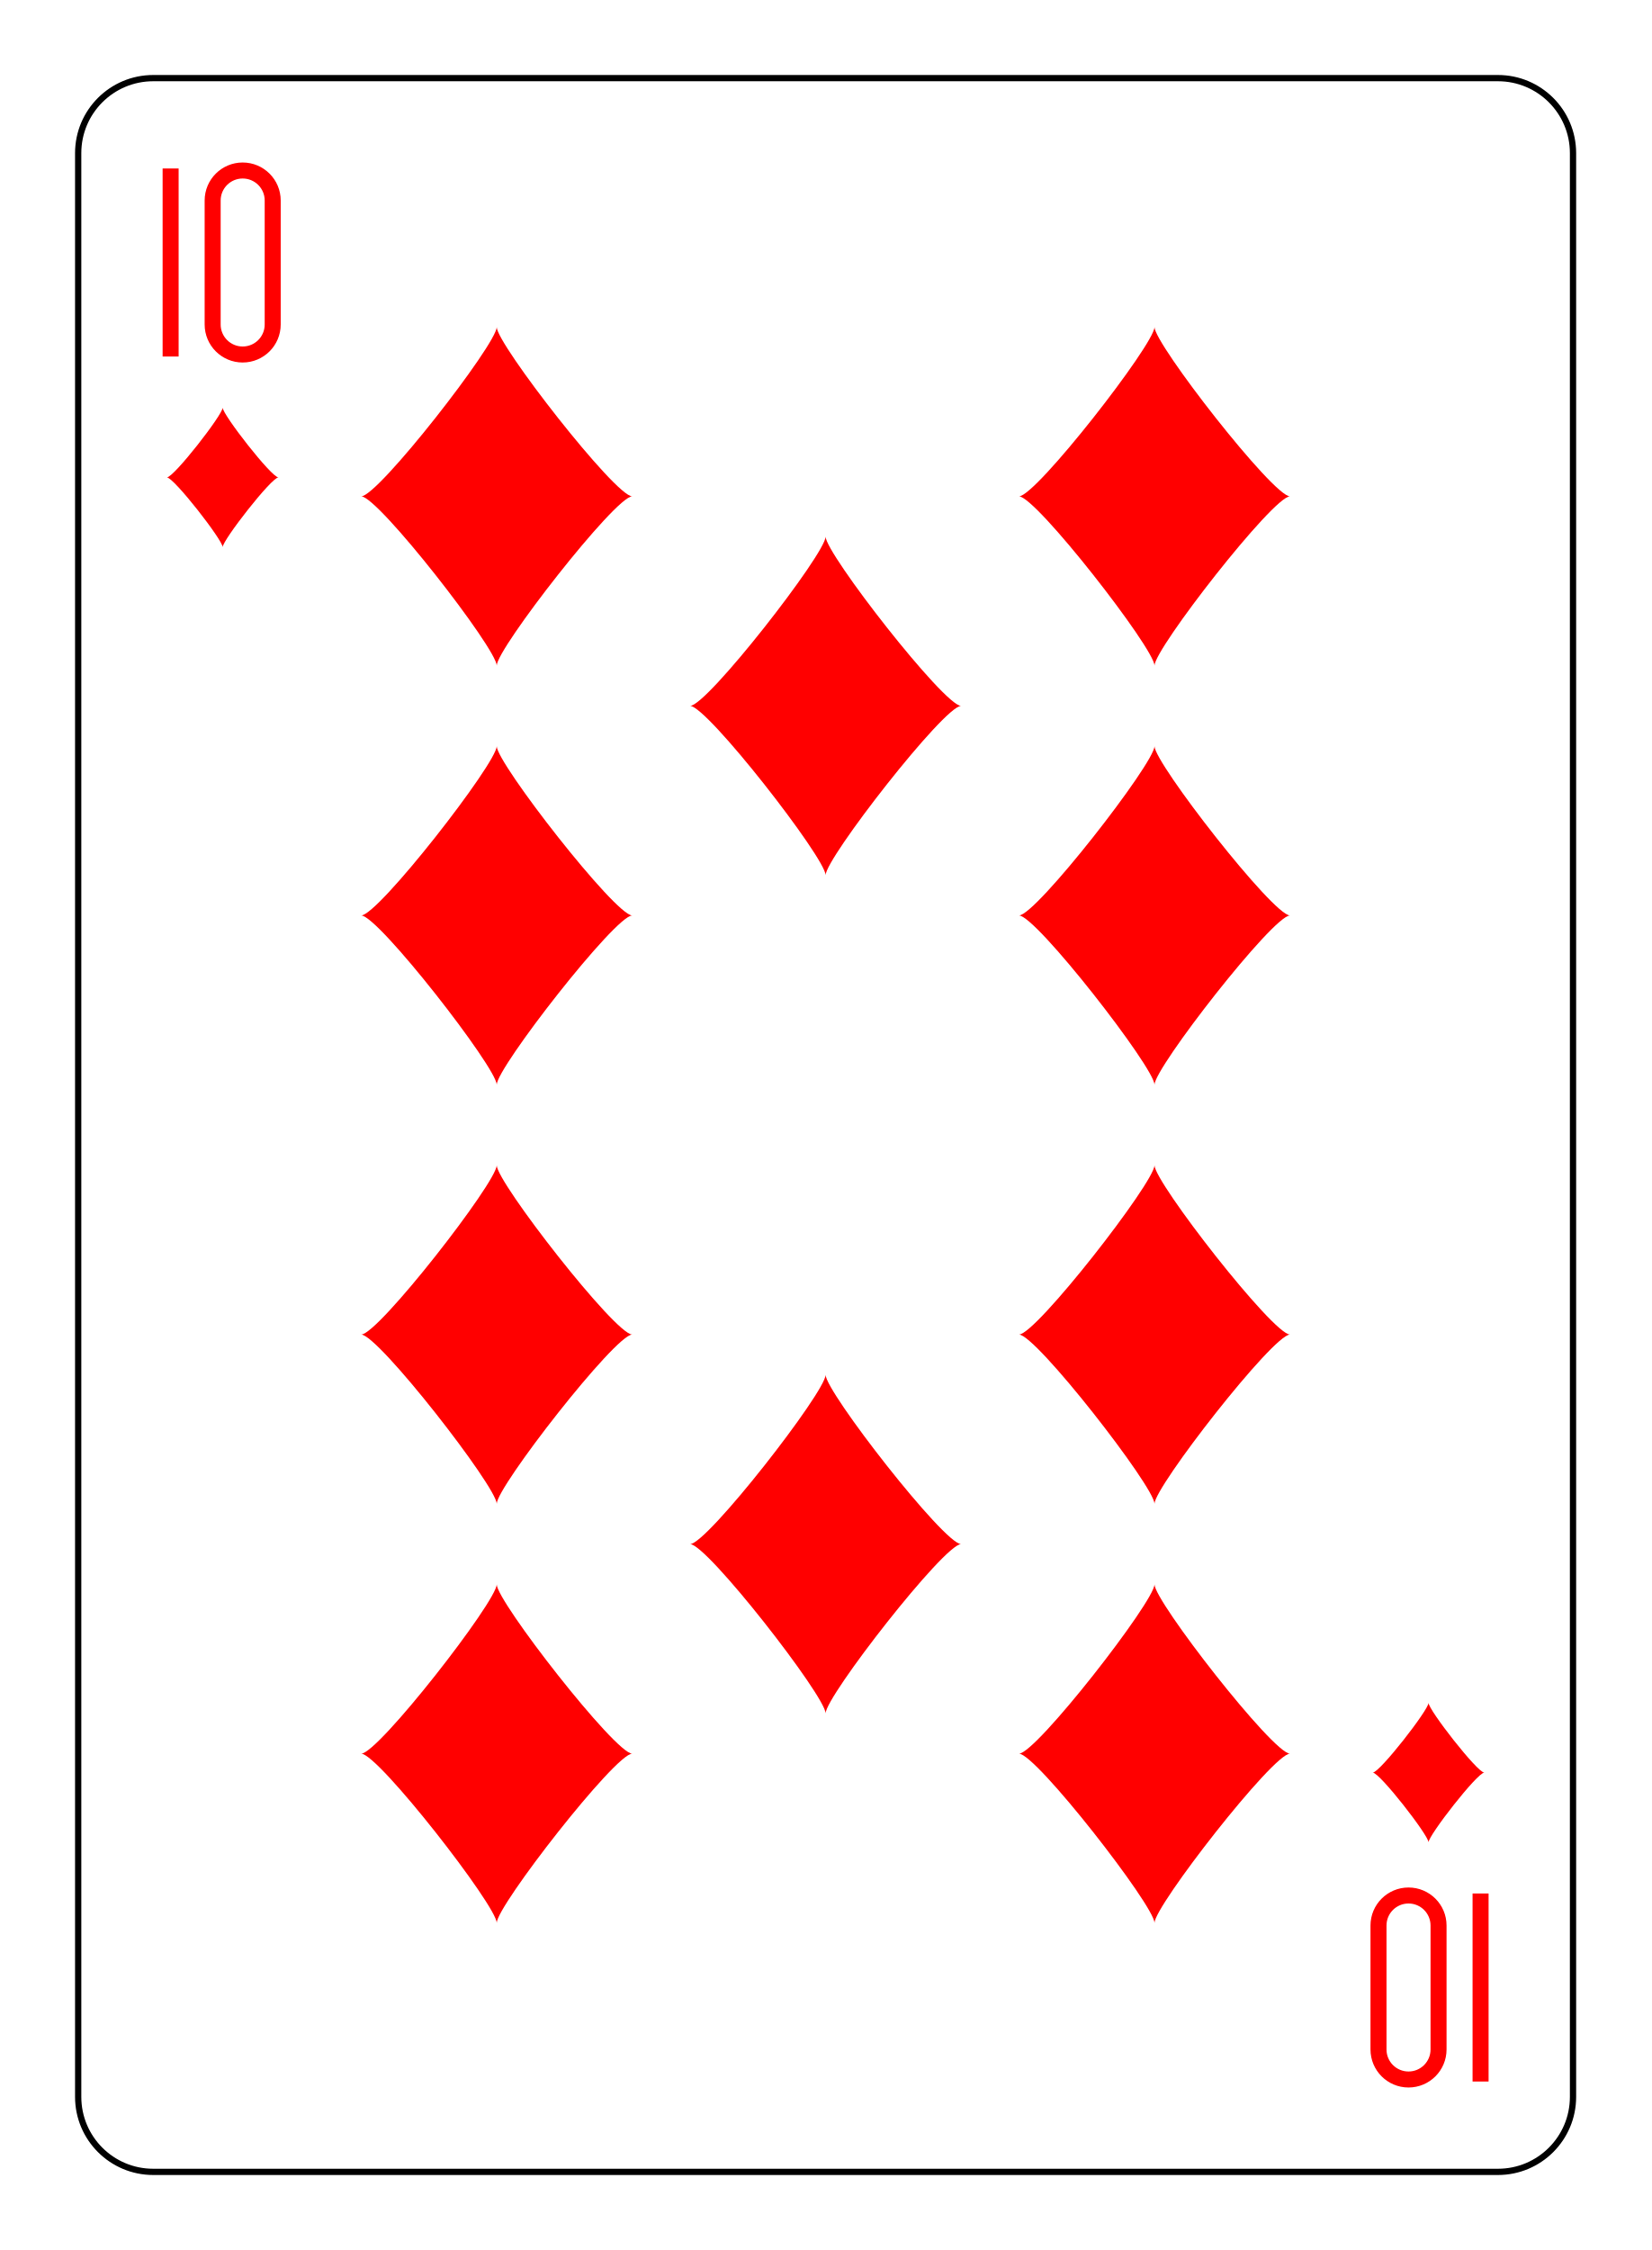
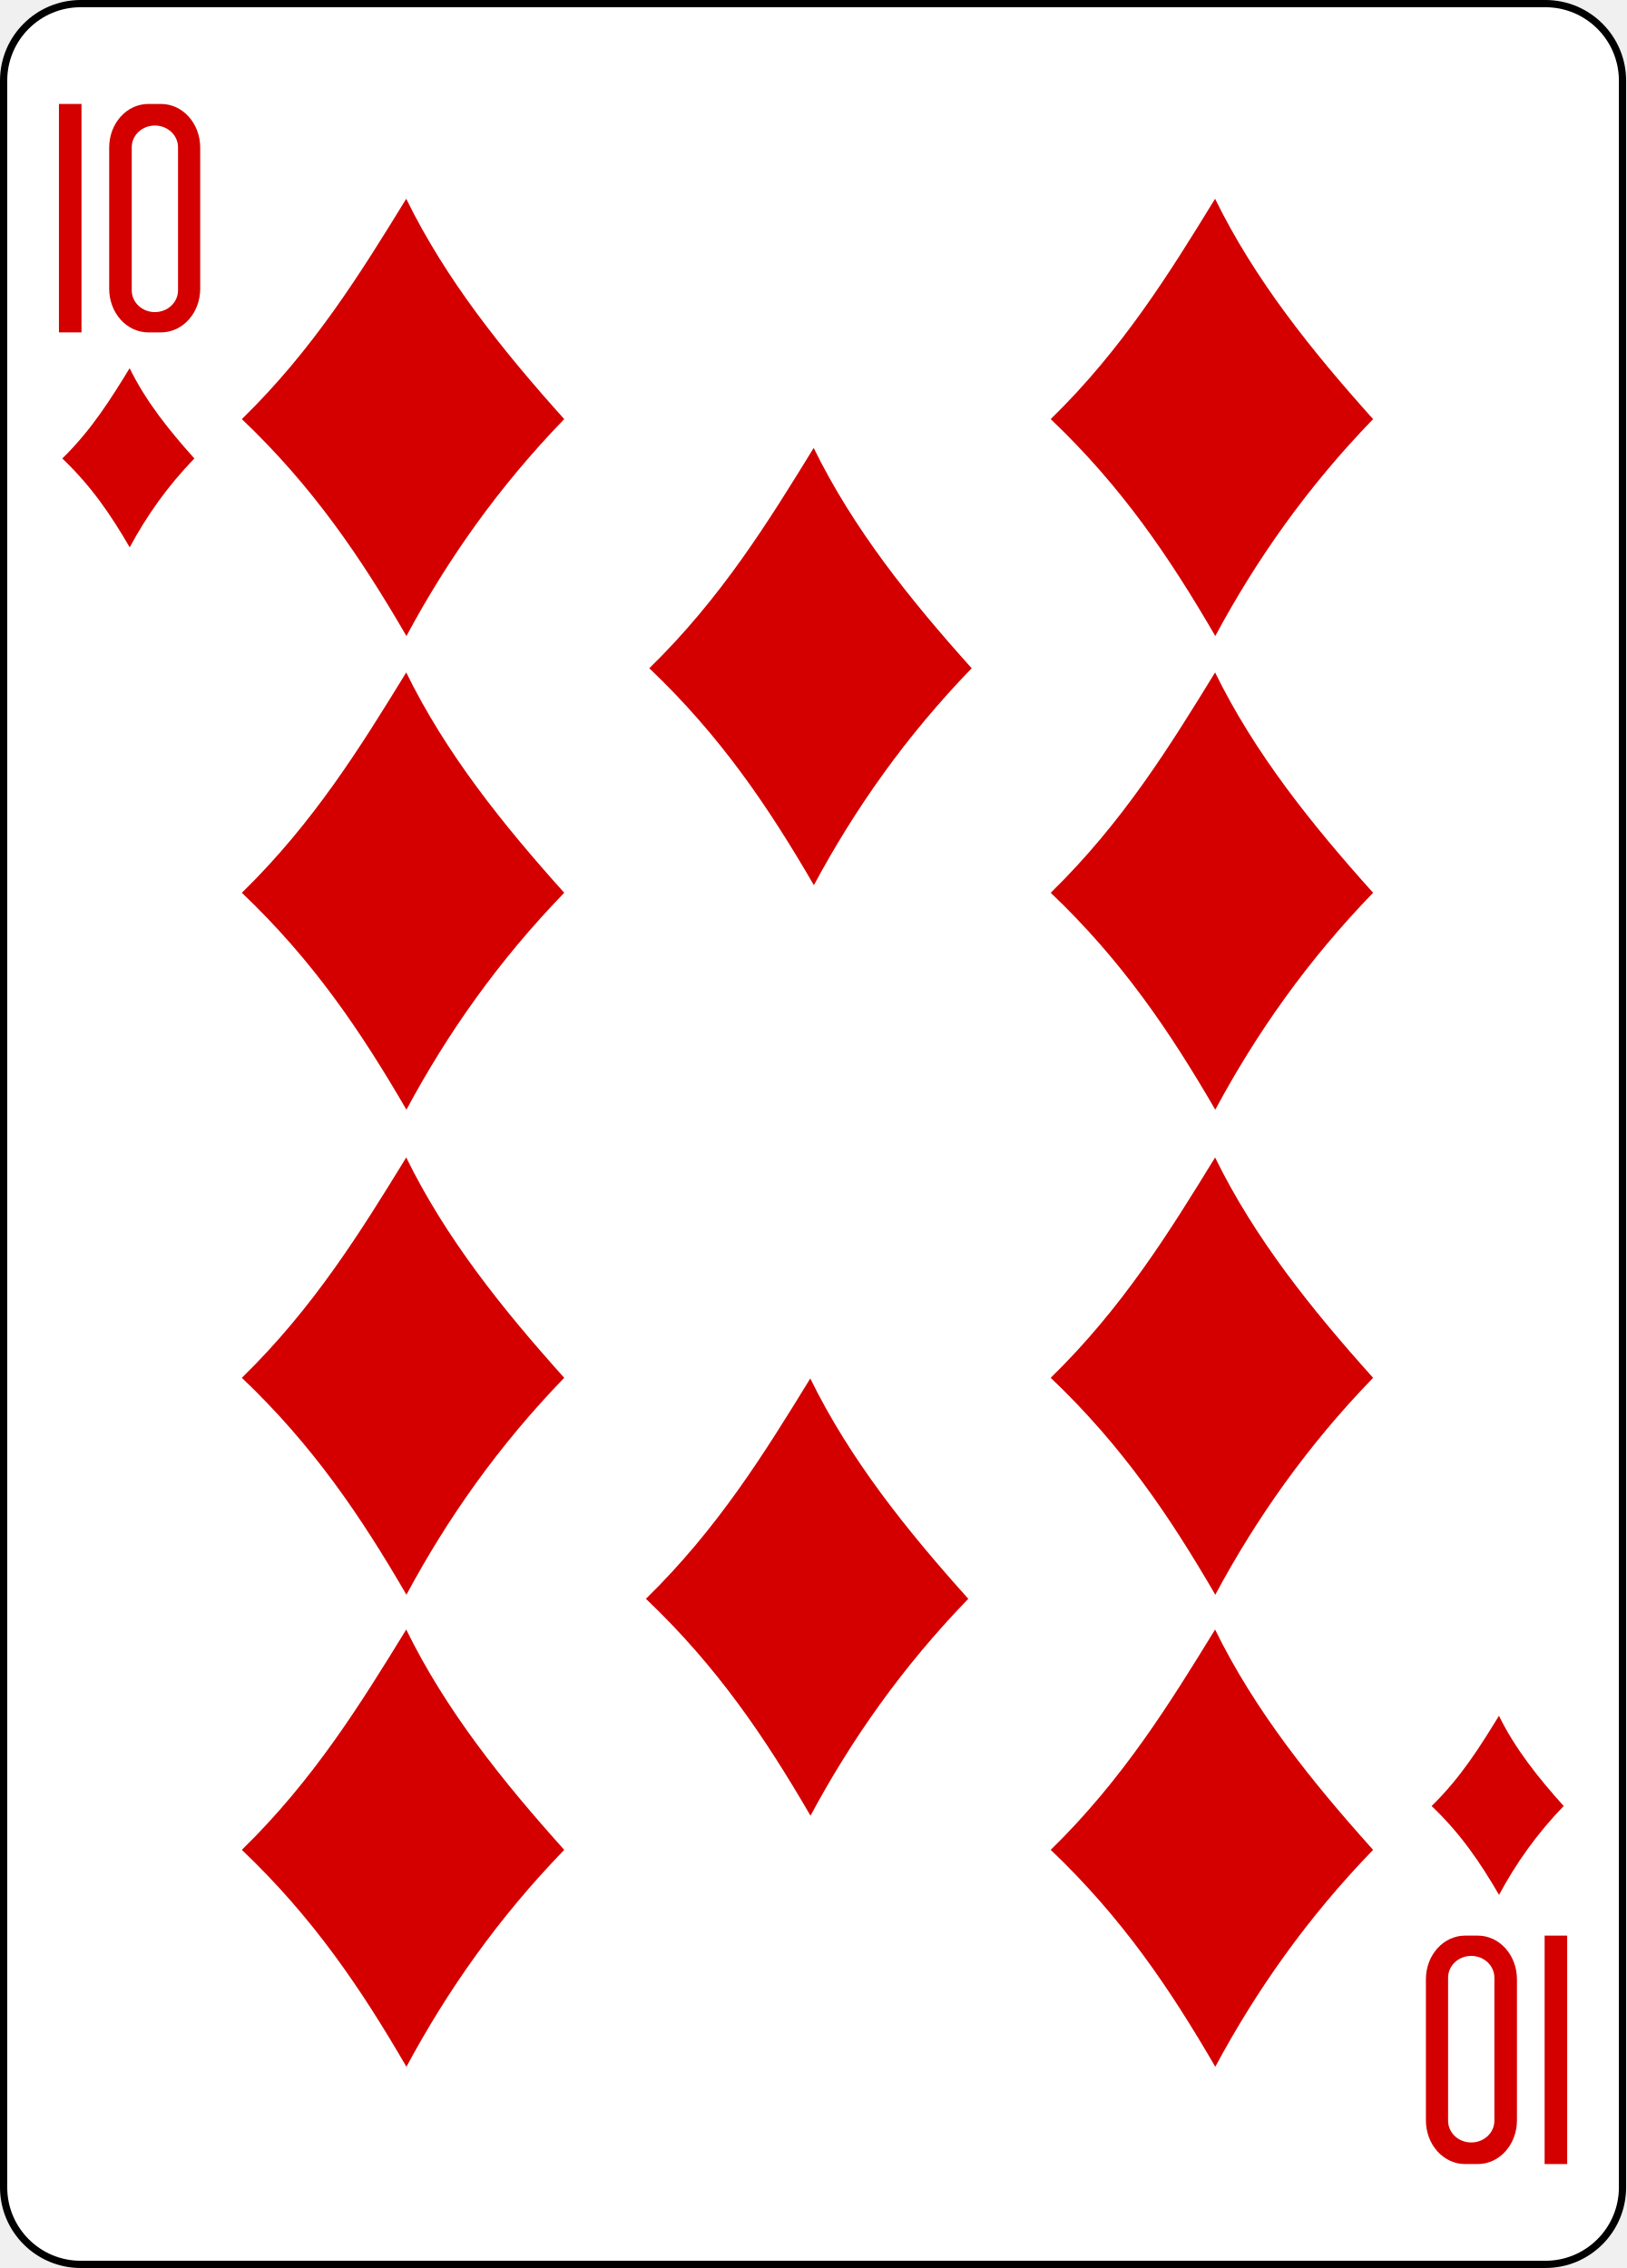
- <svg xmlns="http://www.w3.org/2000/svg" xmlns:xlink="http://www.w3.org/1999/xlink" class="card" face="TD" height="94mm" preserveAspectRatio="none" viewBox="-132 -180 264 360" width="69mm">
-   <symbol id="SDT" viewBox="-600 -600 1200 1200" preserveAspectRatio="xMinYMid">
-     <path d="M-400 0C-350 0 0 -450 0 -500C0 -450 350 0 400 0C350 0 0 450 0 500C0 450 -350 0 -400 0Z" fill="red" />
-   </symbol>
-   <symbol id="VDT" viewBox="-500 -500 1000 1000" preserveAspectRatio="xMinYMid">
-     <path d="M-260 430L-260 -430M-50 0L-50 -310A150 150 0 0 1 250 -310L250 310A150 150 0 0 1 -50 310Z" stroke="red" stroke-width="80" stroke-linecap="square" stroke-miterlimit="1.5" fill="none" />
-   </symbol>
-   <rect x="-240" y="-336" width="480" height="672" fill="white" />
-   <rect width="239" height="335" x="-119.5" y="-167.5" rx="12" ry="12" fill="white" stroke="black" />
-   <use xlink:href="#VDT" height="32" x="-112.4" y="-154" />
-   <use xlink:href="#SDT" height="26.769" x="-109.784" y="-117" />
-   <use xlink:href="#SDT" height="65" x="-85.084" y="-133.084" />
-   <use xlink:href="#SDT" height="65" x="20.084" y="-133.084" />
-   <use xlink:href="#SDT" height="65" x="-85.084" y="-66.028" />
-   <use xlink:href="#SDT" height="65" x="20.084" y="-66.028" />
-   <use xlink:href="#SDT" height="65" x="-32.5" y="-99.556" />
-   <g transform="rotate(180)">
-     <use xlink:href="#VDT" height="32" x="-112.4" y="-154" />
-     <use xlink:href="#SDT" height="26.769" x="-109.784" y="-117" />
-     <use xlink:href="#SDT" height="65" x="-85.084" y="-133.084" />
-     <use xlink:href="#SDT" height="65" x="20.084" y="-133.084" />
-     <use xlink:href="#SDT" height="65" x="-85.084" y="-66.028" />
-     <use xlink:href="#SDT" height="65" x="20.084" y="-66.028" />
-     <use xlink:href="#SDT" height="65" x="-32.5" y="-99.556" />
+ <svg xmlns="http://www.w3.org/2000/svg" width="224.225" height="312.808" id="svg4423" version="1.1">
+   <defs id="defs4425" />
+   <g id="layer1" transform="translate(-259.9347,-369.7772)">
+     <g id="g8795-8" style="display:inline" transform="translate(-6443.953,2805.276)">
+       <rect ry="10.63" rx="10.63" style="display:inline;fill:#ffffff;fill-opacity:1;stroke:#000000;stroke-width:0.997;stroke-miterlimit:4;stroke-dasharray:none;stroke-opacity:1" id="rect6365-80" width="223.228" height="311.811" x="6704.386" y="-2435" />
+       <g id="g8612-8" transform="matrix(0.3010621,0,0,0.3010621,5267.56,-1982.703)" style="fill:#d40000;fill-opacity:1">
+         <path style="fill:#d40000;fill-opacity:1" d="m 4881.636,-1311.994 c 32.952,-32.158 54.594,-67.22 75.29,-100.939 18.15,37.102 44.197,69.561 72.364,100.939 -30.137,31.118 -53.494,64.393 -72.274,99.374 -20.818,-35.859 -42.736,-68.33 -75.381,-99.374 z" id="path3327-7" />
+         <path id="path3333" d="m 4881.636,-1094.994 c 32.952,-32.158 54.594,-67.22 75.29,-100.939 18.15,37.102 44.197,69.561 72.364,100.939 -30.137,31.118 -53.494,64.393 -72.274,99.374 -20.818,-35.859 -42.736,-68.33 -75.381,-99.374 z" style="fill:#d40000;fill-opacity:1" />
+         <path style="fill:#d40000;fill-opacity:1" d="m 4881.636,-872.791 c 32.952,-32.158 54.594,-67.22 75.29,-100.939 18.15,37.102 44.197,69.561 72.365,100.939 -30.137,31.118 -53.494,64.393 -72.274,99.374 -20.818,-35.859 -42.736,-68.33 -75.381,-99.374 z" id="path3335" />
+         <path id="path3337" d="m 4881.636,-656.538 c 32.952,-32.158 54.594,-67.22 75.29,-100.939 18.15,37.102 44.197,69.561 72.365,100.939 -30.137,31.118 -53.494,64.393 -72.274,99.374 -20.818,-35.859 -42.736,-68.33 -75.381,-99.374 z" style="fill:#d40000;fill-opacity:1" />
+         <path style="fill:#d40000;fill-opacity:1" d="m 5068.253,-1197.853 c 32.952,-32.158 54.594,-67.22 75.29,-100.939 18.15,37.102 44.197,69.561 72.365,100.939 -30.137,31.118 -53.494,64.393 -72.274,99.374 -20.818,-35.859 -42.736,-68.33 -75.381,-99.374 z" id="path3339" />
+         <path id="path3343" d="m 5066.7,-771.556 c 32.952,-32.158 54.594,-67.22 75.29,-100.939 18.15,37.102 44.197,69.561 72.365,100.939 -30.137,31.118 -53.494,64.393 -72.274,99.374 -20.818,-35.859 -42.736,-68.33 -75.381,-99.374 z" style="fill:#d40000;fill-opacity:1" />
+         <path style="fill:#d40000;fill-opacity:1" d="m 5252.101,-1311.994 c 32.952,-32.158 54.594,-67.22 75.29,-100.939 18.15,37.102 44.197,69.561 72.365,100.939 -30.137,31.118 -53.494,64.393 -72.274,99.374 -20.818,-35.859 -42.736,-68.33 -75.381,-99.374 z" id="path3345" />
+         <path id="path3351" d="m 5252.101,-1094.994 c 32.952,-32.158 54.594,-67.22 75.29,-100.939 18.15,37.102 44.197,69.561 72.365,100.939 -30.137,31.118 -53.494,64.393 -72.274,99.374 -20.818,-35.859 -42.736,-68.33 -75.381,-99.374 z" style="fill:#d40000;fill-opacity:1" />
+         <path style="fill:#d40000;fill-opacity:1" d="m 5252.101,-872.791 c 32.952,-32.158 54.594,-67.22 75.29,-100.939 18.15,37.102 44.197,69.561 72.365,100.939 -30.137,31.118 -53.494,64.393 -72.274,99.374 -20.818,-35.859 -42.736,-68.33 -75.381,-99.374 z" id="path3353" />
+         <path id="path3355" d="m 5252.101,-656.538 c 32.952,-32.158 54.594,-67.22 75.29,-100.939 18.15,37.102 44.197,69.561 72.365,100.939 -30.137,31.118 -53.494,64.393 -72.274,99.374 -20.818,-35.859 -42.736,-68.33 -75.381,-99.374 z" style="fill:#d40000;fill-opacity:1" />
+         <path style="fill:#d40000;fill-opacity:1" d="m 5426.564,-676.617 c 13.499,-13.173 22.364,-27.536 30.842,-41.349 7.435,15.199 18.105,28.495 29.644,41.349 -12.346,12.747 -21.914,26.378 -29.607,40.708 -8.528,-14.689 -17.506,-27.991 -30.879,-40.708 z" id="path3702" />
+         <path id="path3704" d="m 4799.401,-1293.956 c 13.499,-13.173 22.364,-27.536 30.842,-41.349 7.435,15.199 18.105,28.495 29.644,41.349 -12.346,12.747 -21.914,26.378 -29.607,40.708 -8.528,-14.689 -17.506,-27.991 -30.879,-40.708 z" style="fill:#d40000;fill-opacity:1" />
+         <path id="path7216-7" d="m 4797.862,-1351.724 0,-104.652 10.333,0 0,104.652 z" style="display:inline;fill:#d40000;fill-opacity:1" />
+         <path id="rect7235-8" d="m 4838.815,-1456.376 c -9.945,0 -17.941,8.924 -17.941,20.004 l 0,64.644 c 0,11.08 7.995,20.004 17.941,20.004 l 5.796,0 c 9.945,0 17.956,-8.924 17.956,-20.004 l 0,-64.644 c 0,-11.08 -8.011,-20.004 -17.956,-20.004 l -5.796,0 z m 2.993,9.892 c 5.874,0 10.601,4.441 10.601,9.971 l 0,65.51 c 0,5.53 -4.726,9.986 -10.601,9.986 -5.874,0 -10.601,-4.457 -10.601,-9.986 l 0,-65.51 c 0,-5.53 4.726,-9.971 10.601,-9.971 z" style="display:inline;fill:#d40000;fill-opacity:1;stroke:none" />
+         <g style="display:inline;fill:#d40000;fill-opacity:1" id="g7984-38" transform="matrix(-0.5040424,0,0,-0.5040424,7403.638,312.0782)">
+           <path id="path7986-3" d="m 3799.25,1843.75 0,-207.625 20.5,0 0,207.625 z" style="display:inline;fill:#d40000;fill-opacity:1" />
+           <path id="path7988-7" d="m 3880.5,1636.125 c -19.731,0 -35.594,17.704 -35.594,39.688 l 0,128.25 c 0,21.983 15.863,39.688 35.594,39.688 l 11.5,0 c 19.731,0 35.625,-17.704 35.625,-39.688 l 0,-128.25 c 0,-21.983 -15.894,-39.688 -35.625,-39.688 l -11.5,0 z m 5.938,19.625 c 11.654,0 21.031,8.81 21.031,19.781 l 0,129.969 c 0,10.971 -9.377,19.812 -21.031,19.812 -11.654,0 -21.031,-8.842 -21.031,-19.812 l 0,-129.969 c 0,-10.971 9.377,-19.781 21.031,-19.781 z" style="fill:#d40000;fill-opacity:1;stroke:none" />
+         </g>
+       </g>
+     </g>
  </g>
</svg>
